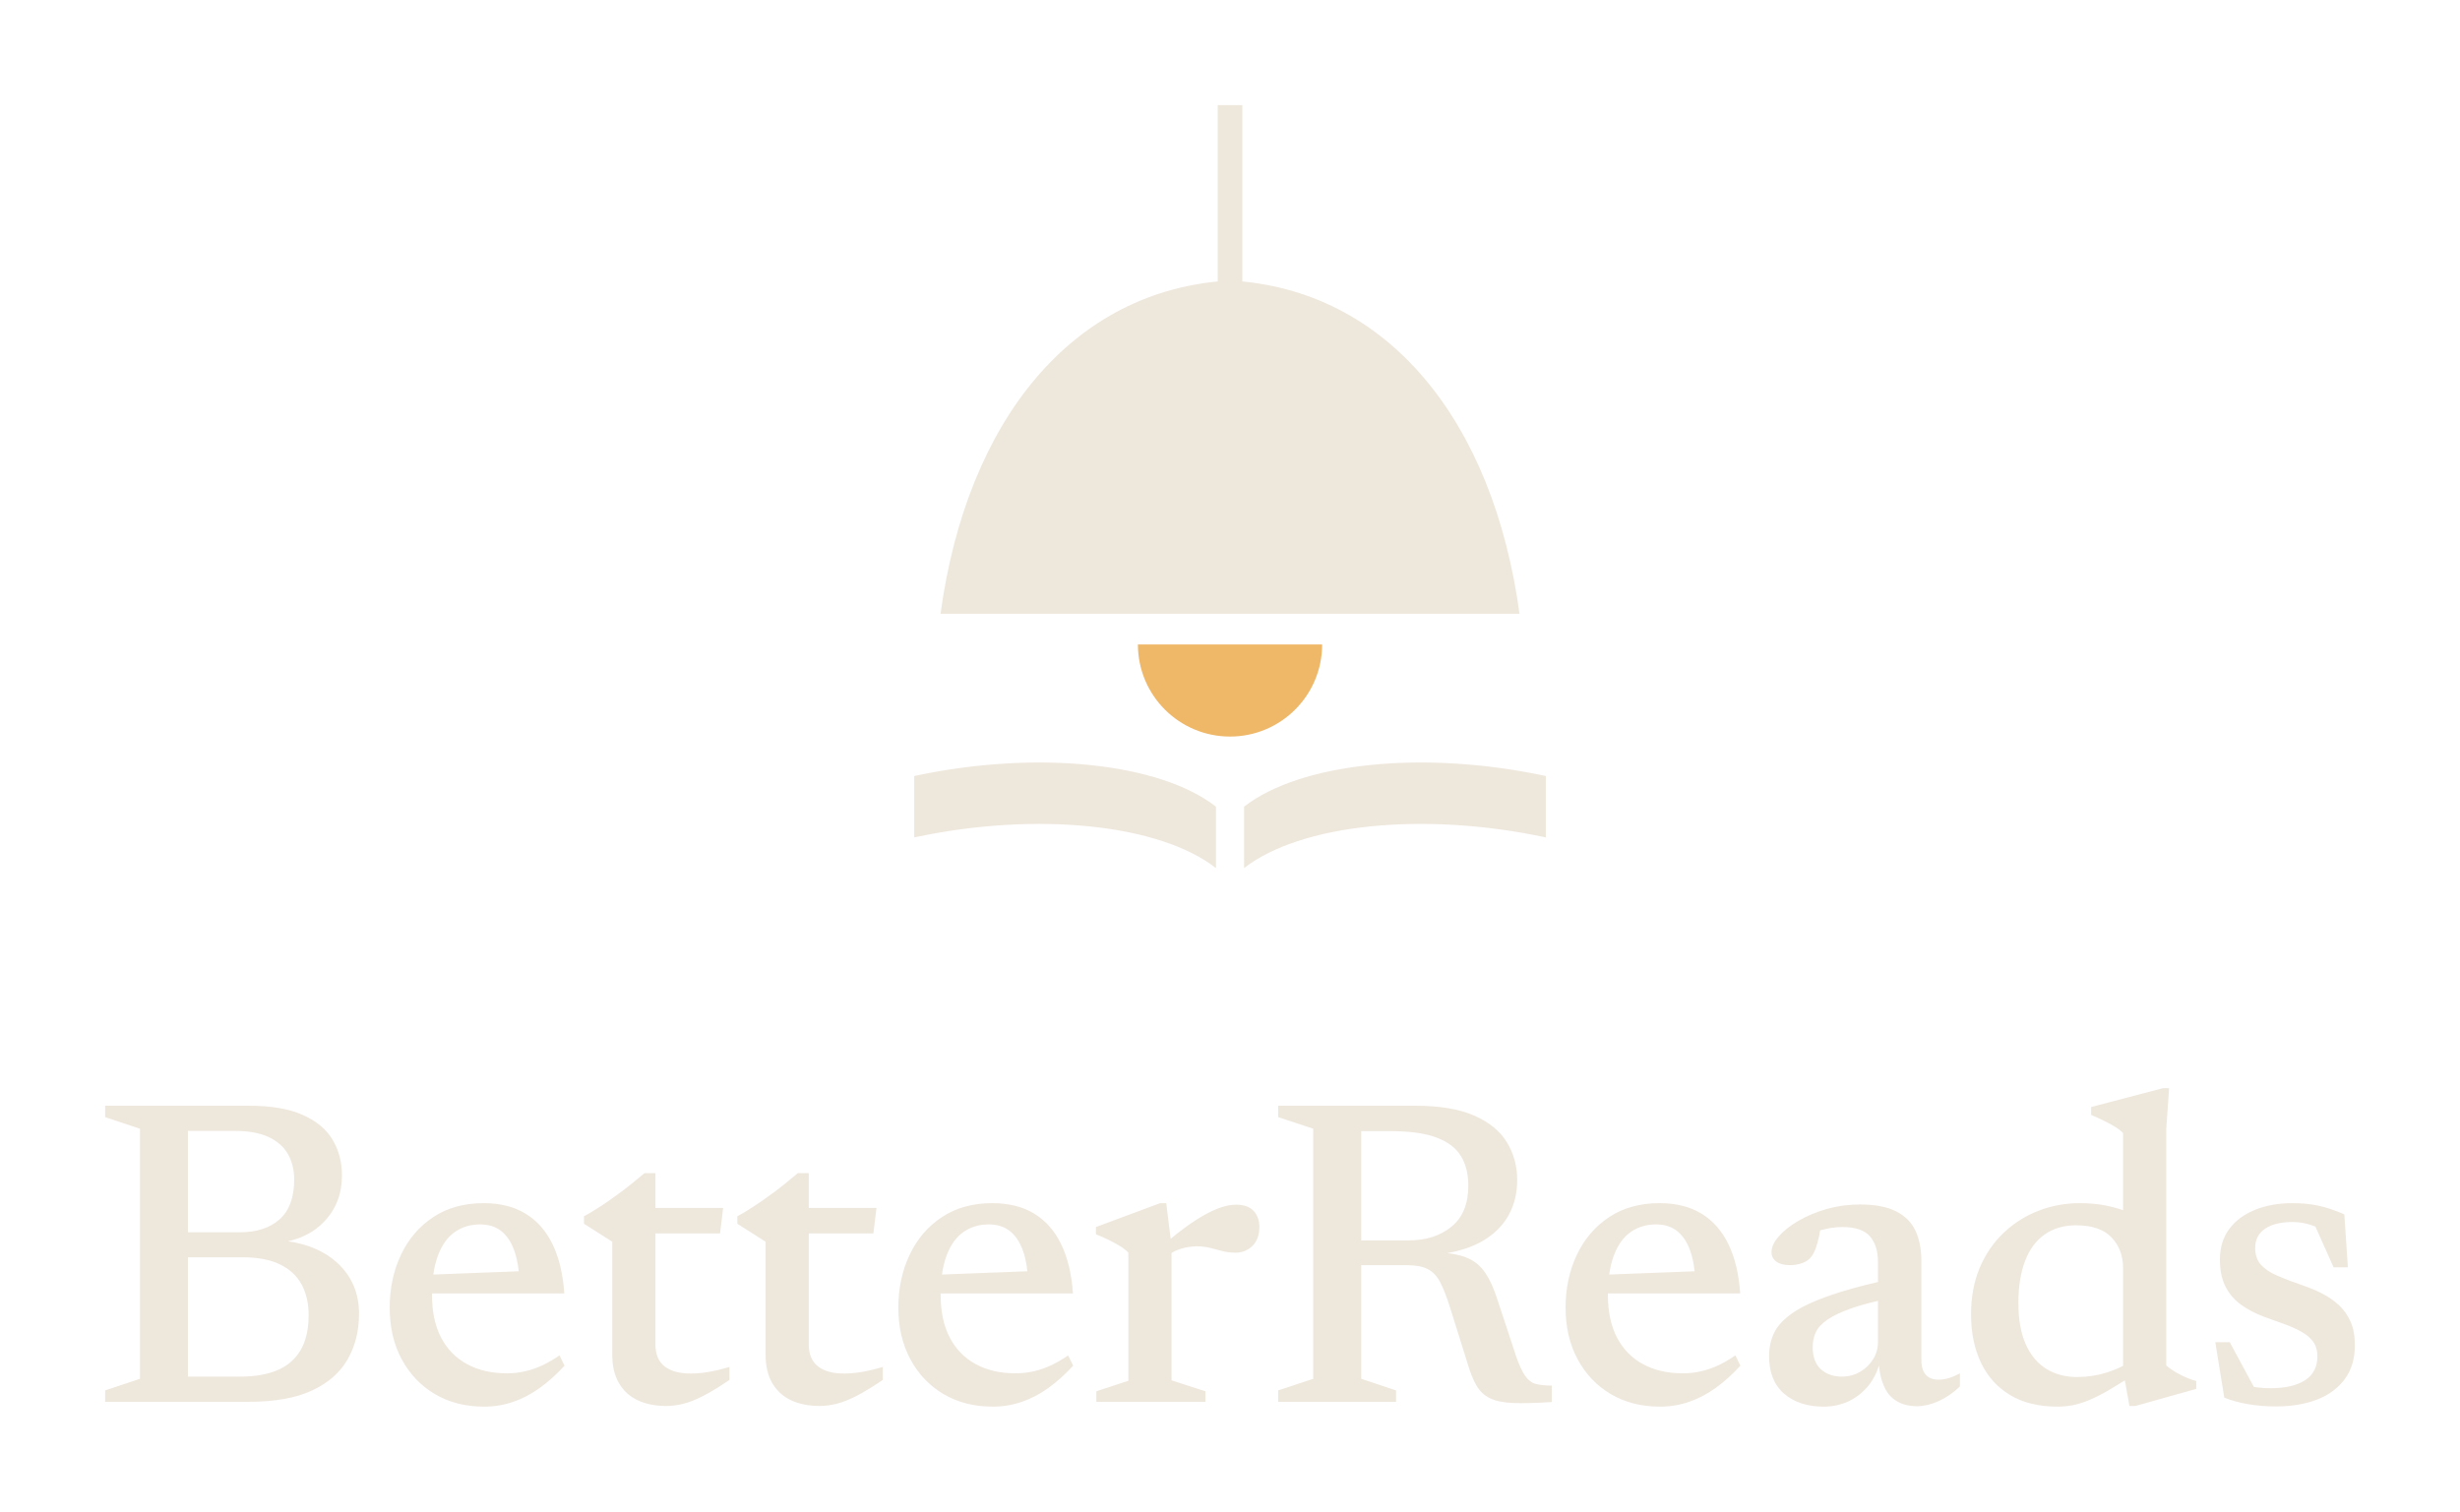
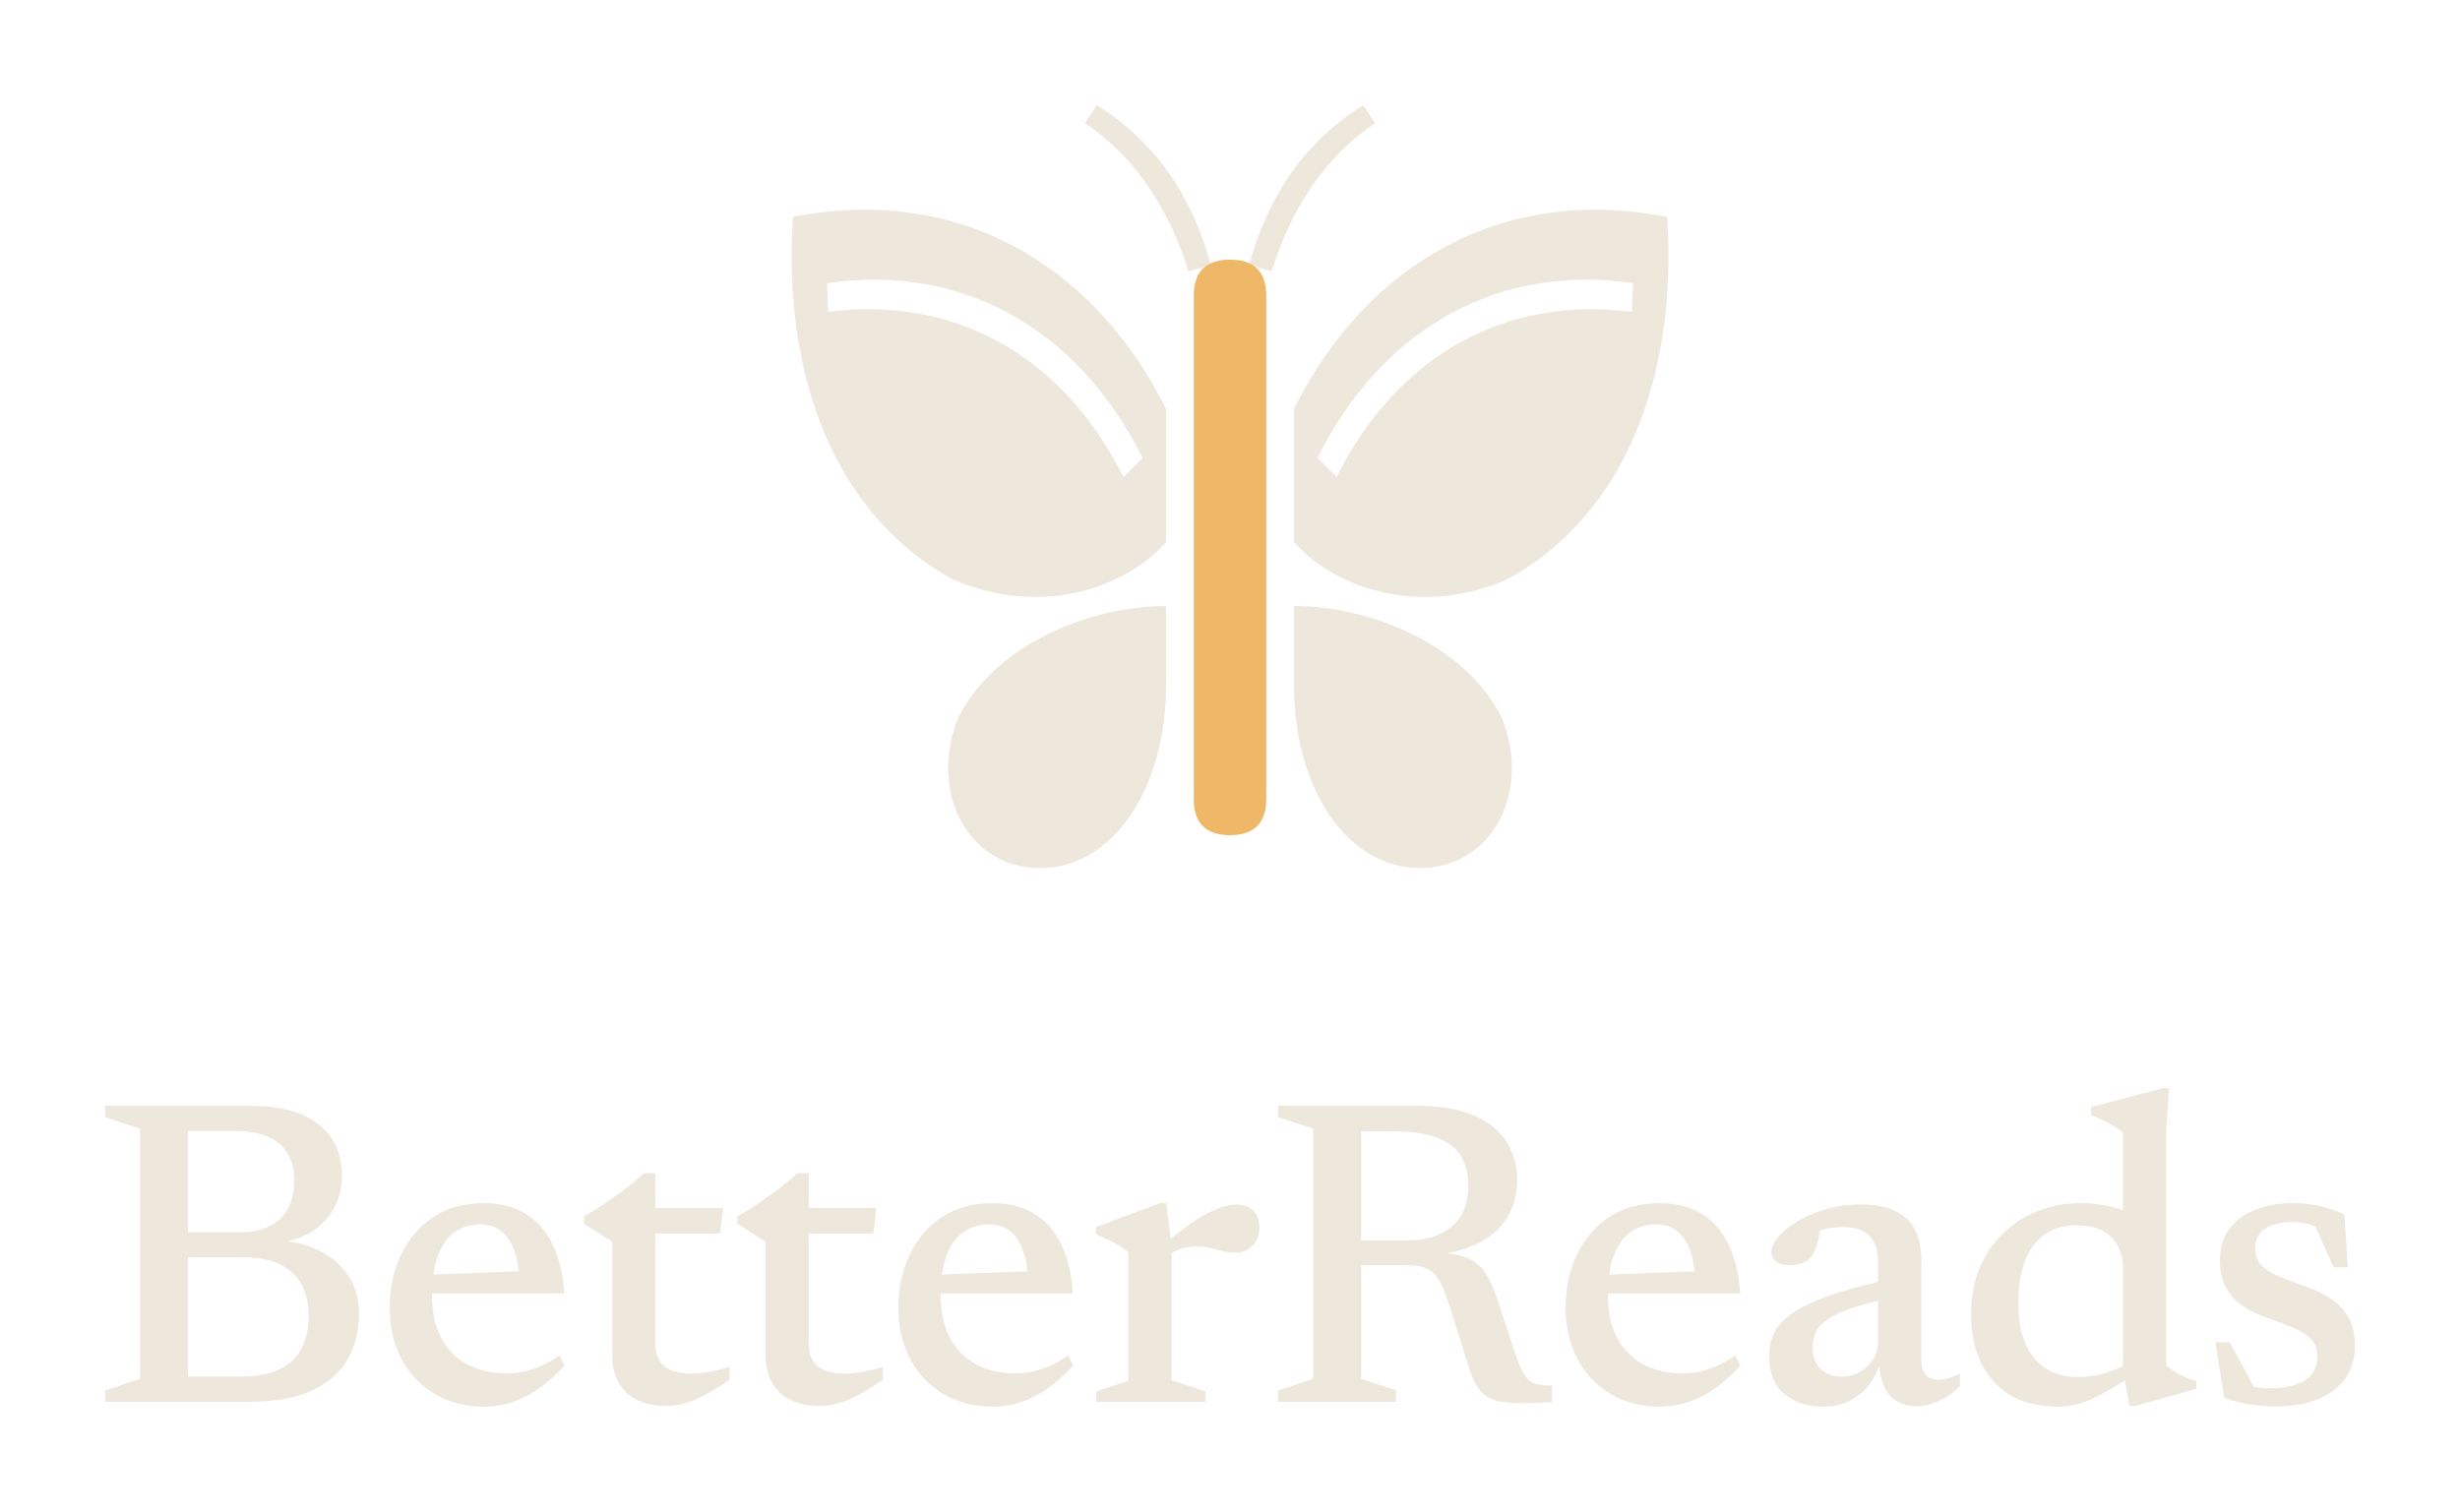
<svg xmlns="http://www.w3.org/2000/svg" viewBox="0 0 561.5 345.15" width="561.5" height="345.15">
-   <g transform="translate(180.64 15.99) scale(2.0023)">
-     <path fill="#eee7dc" d="M48.6 4H51.4V26H48.6ZM17 62C20 40 32 25 50 24C68 25 80 40 83 62ZM48.4 84C42 79 28 77.5 14 80.5V87.5C28 84.5 42 86 48.4 91ZM51.6 84C58 79 72 77.5 86 80.5V87.5C72 84.5 58 86 51.6 91Z" />
-     <path fill="#efb768" d="M39.5 65.5A10.5 10.5 0 0 0 60.5 65.5Z" />
+   <g transform="translate(159.09 -6.42) scale(2.4333)">
+     <path fill-rule="evenodd" fill="#eee7dc" d="M44 41C37 27 24 20 9 23C8 38 13 51 24 57C32 60.5 40 58 44 53.5ZM41.8 45.6C35.6 33.2 24.6 27.4 12.2 29.2L12.3 31.9C24 30.4 34.2 35.8 40 47.4ZM44 59.5C37 59.5 28 63 24.5 70C21.5 77.5 26 85 33.5 84C40 83 44 75.5 44 67ZM56 41C63 27 76 20 91 23C92 38 87 51 76 57C68 60.5 60 58 56 53.5ZM58.2 45.6C64.4 33.2 75.4 27.4 87.8 29.2L87.7 31.9C76 30.4 65.8 35.8 60 47.4ZM56 59.5C63 59.5 72 63 75.5 70C78.5 77.5 74 85 66.5 84C60 83 56 75.5 56 67ZM48.2 27.5Q45.5 17.5 37.5 12.5L36.4 14.2Q43.2 18.8 46.1 28.1ZM51.8 27.5Q54.5 17.5 62.5 12.5L63.6 14.2Q56.8 18.8 53.9 28.1Z" />
+     <path fill="#efb768" d="M46.6 30.4Q46.6 27 50 27L50 27Q53.4 27 53.4 30.4L53.4 77.6Q53.4 81 50 81L50 81Q46.6 81 46.6 77.6Z" />
  </g>
  <path fill="#eee7dc" d="M56.75 320.05L24 320.05L24 317.45L31.95 314.8L31.95 257.7L24 255.05L24 252.45L56.75 252.45Q64.35 252.45 69.05 254.53Q73.75 256.6 75.9 260.2Q78.05 263.8 78.05 268.35L78.05 268.35Q78.05 274.7 73.95 278.95L73.95 278.95Q70.8 282.25 65.75 283.4L65.75 283.4Q72.6 284.4 76.85 288.2L76.85 288.2Q81.95 292.8 81.95 299.95L81.95 299.95Q81.95 305.8 79.35 310.35Q76.75 314.9 71.2 317.48Q65.65 320.05 56.75 320.05L56.75 320.05M55.3 287.05L42.9 287.05L42.9 314.3L54.85 314.3Q59.8 314.3 63.28 312.85Q66.75 311.4 68.6 308.28Q70.45 305.15 70.45 300.2L70.45 300.2Q70.45 296.3 68.88 293.32Q67.3 290.35 63.95 288.7Q60.6 287.05 55.3 287.05L55.3 287.05M53.6 258.2L42.9 258.2L42.9 281.35L54.75 281.35Q60.5 281.35 63.83 278.38Q67.15 275.4 67.15 269.35L67.15 269.35Q67.15 265.95 65.7 263.45Q64.25 260.95 61.25 259.57Q58.25 258.2 53.6 258.2L53.6 258.2M110.4 274.7L110.4 274.7Q116.05 274.7 119.97 277.1Q123.9 279.5 126.13 284.1Q128.35 288.7 128.8 295.3L128.8 295.3L98.6 295.3Q98.6 295.45 98.6 295.65L98.6 295.65Q98.6 301.4 100.67 305.38Q102.75 309.35 106.6 311.45Q110.45 313.55 115.7 313.55L115.7 313.55Q117.9 313.55 119.93 313.07Q121.95 312.6 123.9 311.68Q125.85 310.75 127.7 309.45L127.7 309.45L128.85 311.8Q126.1 314.8 123.18 316.9Q120.25 319 117.1 320.07Q113.95 321.15 110.5 321.15L110.5 321.15Q104.1 321.15 99.25 318.28Q94.4 315.4 91.67 310.3Q88.95 305.2 88.95 298.6L88.95 298.6Q88.95 291.9 91.53 286.48Q94.1 281.05 98.9 277.88Q103.7 274.7 110.4 274.7M98.9 291L98.9 291L118.4 290.25Q118.1 287.4 117.3 285.3L117.3 285.3Q116.25 282.5 114.35 281.02Q112.45 279.55 109.6 279.55L109.6 279.55Q106.3 279.55 103.83 281.27Q101.35 283 100 286.55L100 286.55Q99.25 288.5 98.9 291M149.6 281.6L149.6 306.95Q149.6 310.3 151.68 311.95Q153.75 313.6 157.7 313.6L157.7 313.6Q159.55 313.6 161.75 313.23Q163.95 312.85 166.5 312.1L166.5 312.1L166.5 315.05Q163.2 317.3 160.65 318.63Q158.1 319.95 156.03 320.48Q153.95 321 152.1 321L152.1 321Q148.4 321 145.63 319.73Q142.85 318.45 141.3 315.82Q139.75 313.2 139.75 309.3L139.75 309.3L139.75 283.5L133.3 279.4L133.3 277.7Q134.75 276.9 136.17 276Q137.6 275.1 139 274.13Q140.4 273.15 141.78 272.13Q143.15 271.1 144.47 270.02Q145.8 268.95 147.1 267.85L147.1 267.85L149.6 267.85L149.6 275.8L165.05 275.8L164.35 281.6L149.6 281.6M184.6 281.6L184.6 306.95Q184.6 310.3 186.68 311.95Q188.75 313.6 192.7 313.6L192.7 313.6Q194.55 313.6 196.75 313.23Q198.95 312.85 201.5 312.1L201.5 312.1L201.5 315.05Q198.2 317.3 195.65 318.63Q193.1 319.95 191.03 320.48Q188.95 321 187.1 321L187.1 321Q183.4 321 180.63 319.73Q177.85 318.45 176.3 315.82Q174.75 313.2 174.75 309.3L174.75 309.3L174.75 283.5L168.3 279.4L168.3 277.7Q169.75 276.9 171.17 276Q172.6 275.1 174 274.13Q175.4 273.15 176.78 272.13Q178.15 271.1 179.47 270.02Q180.8 268.95 182.1 267.85L182.1 267.85L184.6 267.85L184.6 275.8L200.05 275.8L199.35 281.6L184.6 281.6M226.5 274.7L226.5 274.7Q232.15 274.7 236.07 277.1Q240 279.5 242.22 284.1Q244.45 288.7 244.9 295.3L244.9 295.3L214.7 295.3Q214.7 295.45 214.7 295.65L214.7 295.65Q214.7 301.4 216.78 305.38Q218.85 309.35 222.7 311.45Q226.55 313.55 231.8 313.55L231.8 313.55Q234 313.55 236.03 313.07Q238.05 312.6 240 311.68Q241.95 310.75 243.8 309.45L243.8 309.45L244.95 311.8Q242.2 314.8 239.28 316.9Q236.35 319 233.2 320.07Q230.05 321.15 226.6 321.15L226.6 321.15Q220.2 321.15 215.35 318.28Q210.5 315.4 207.78 310.3Q205.05 305.2 205.05 298.6L205.05 298.6Q205.05 291.9 207.63 286.48Q210.2 281.05 215 277.88Q219.8 274.7 226.5 274.7M215 291L215 291L234.5 290.25Q234.2 287.4 233.4 285.3L233.4 285.3Q232.35 282.5 230.45 281.02Q228.55 279.55 225.7 279.55L225.7 279.55Q222.4 279.55 219.92 281.27Q217.45 283 216.1 286.55L216.1 286.55Q215.35 288.5 215 291M282.1 275.05L282.1 275.05Q284.85 275.05 286.15 276.48Q287.45 277.9 287.45 280.15L287.45 280.15Q287.45 282.9 285.88 284.45Q284.3 286 282 286L282 286Q280.4 286 279 285.63Q277.6 285.25 276.18 284.9Q274.75 284.55 273.1 284.55L273.1 284.55Q271.95 284.55 270.65 284.82Q269.35 285.1 268.15 285.65L268.15 285.65Q267.75 285.85 267.4 286.05L267.4 286.05L267.4 315.15L275.15 317.65L275.15 320.05L250.25 320.05L250.25 317.65L257.55 315.25L257.55 286Q256.85 285.25 255.77 284.57Q254.7 283.9 253.3 283.2Q251.9 282.5 250.15 281.8L250.15 281.8L250.15 280.15L264.8 274.7L266.2 274.7L267.2 282.85Q268.8 281.5 270.25 280.45L270.25 280.45Q272.8 278.55 274.93 277.38Q277.05 276.2 278.82 275.63Q280.6 275.05 282.1 275.05M291.75 252.45L310.7 252.45L322.9 252.45Q331.35 252.45 336.48 254.7Q341.6 256.95 343.95 260.8Q346.3 264.65 346.3 269.4L346.3 269.4Q346.3 273.9 344.35 277.43Q342.4 280.95 338.55 283.25L338.55 283.25Q335.15 285.25 330.35 286.1L330.35 286.1Q333.3 286.45 335.25 287.35L335.25 287.35Q337.6 288.45 339.1 290.73Q340.6 293 341.8 296.75L341.8 296.75L345.95 309.35Q347.05 312.6 348.1 314.1Q349.15 315.6 350.58 315.98Q352 316.35 354.2 316.35L354.2 316.35L354.2 320.1Q348.8 320.45 345.45 320.32Q342.1 320.2 340.13 319.25Q338.15 318.3 337.03 316.38Q335.9 314.45 334.95 311.2L334.95 311.2L331.05 298.75Q329.85 294.9 328.73 292.75Q327.6 290.6 325.85 289.73Q324.1 288.85 321.05 288.85L321.05 288.85L310.7 288.85L310.7 314.8L318.65 317.45L318.65 320.05L291.75 320.05L291.75 317.45L299.75 314.8L299.75 257.7L291.75 255.05L291.75 252.45M310.7 283.2L321.5 283.2Q327.5 283.2 331.33 280.05Q335.15 276.9 335.15 270.7L335.15 270.7Q335.15 266.7 333.45 263.93Q331.75 261.15 327.85 259.7Q323.95 258.25 317.35 258.25L317.35 258.25L310.7 258.25L310.7 283.2M378.8 274.7L378.8 274.7Q384.45 274.7 388.38 277.1Q392.3 279.5 394.53 284.1Q396.75 288.7 397.2 295.3L397.2 295.3L367 295.3Q367 295.45 367 295.65L367 295.65Q367 301.4 369.08 305.38Q371.15 309.35 375 311.45Q378.85 313.55 384.1 313.55L384.1 313.55Q386.3 313.55 388.33 313.07Q390.35 312.6 392.3 311.68Q394.25 310.75 396.1 309.45L396.1 309.45L397.25 311.8Q394.5 314.8 391.58 316.9Q388.65 319 385.5 320.07Q382.35 321.15 378.9 321.15L378.9 321.15Q372.5 321.15 367.65 318.28Q362.8 315.4 360.08 310.3Q357.35 305.2 357.35 298.6L357.35 298.6Q357.35 291.9 359.93 286.48Q362.5 281.05 367.3 277.88Q372.1 274.7 378.8 274.7M367.3 291L367.3 291L386.8 290.25Q386.5 287.4 385.7 285.3L385.7 285.3Q384.65 282.5 382.75 281.02Q380.85 279.55 378 279.55L378 279.55Q374.7 279.55 372.23 281.27Q369.75 283 368.4 286.55L368.4 286.55Q367.65 288.5 367.3 291M428.65 292.7L428.65 292.7L428.65 288.1Q428.65 284.35 426.8 282.25Q424.95 280.15 420.55 280.15L420.55 280.15Q418.8 280.15 416.9 280.55L416.9 280.55Q416.15 280.7 415.45 280.9L415.45 280.9Q415.3 281.65 415.2 282.3L415.2 282.3Q414.85 283.85 414.45 284.98Q414.05 286.1 413.5 286.85L413.5 286.85Q412.7 287.9 411.38 288.38Q410.05 288.85 408.5 288.85L408.5 288.85Q406.55 288.85 405.45 288.03Q404.35 287.2 404.35 285.9L404.35 285.9Q404.35 284.15 406.03 282.25Q407.7 280.35 410.55 278.7Q413.4 277.05 417 276.02Q420.6 275 424.5 275L424.5 275Q429.65 275 432.75 276.55Q435.85 278.1 437.2 280.98Q438.55 283.85 438.55 287.9L438.55 287.9L438.55 310.5Q438.55 312 439 313Q439.45 314 440.33 314.5Q441.2 315 442.5 315L442.5 315Q443.6 315 444.85 314.63Q446.1 314.25 447.35 313.55L447.35 313.55L447.35 316.55Q445.05 318.75 442.48 319.9Q439.9 321.05 437.6 321.05L437.6 321.05Q434.8 321.05 432.85 319.85Q430.9 318.65 429.95 316.3L429.95 316.3Q429.1 314.35 428.9 311.75L428.9 311.75Q428.1 314.25 426.65 316.15L426.65 316.15Q424.75 318.55 422.1 319.85Q419.45 321.15 416.25 321.15L416.25 321.15Q410.65 321.15 407.23 318.2Q403.8 315.25 403.8 309.6L403.8 309.6Q403.8 306.65 404.98 304.25Q406.15 301.85 409.2 299.75Q412.25 297.65 417.75 295.75L417.75 295.75Q422.2 294.2 428.65 292.7M428.65 306.4L428.65 297Q425.2 297.8 422.75 298.65L422.75 298.65Q419.15 299.9 417.18 301.25Q415.2 302.6 414.48 304.13Q413.75 305.65 413.75 307.55L413.75 307.55Q413.75 310.9 415.6 312.6Q417.45 314.3 420.4 314.3L420.4 314.3Q422.7 314.3 424.58 313.2Q426.45 312.1 427.55 310.32Q428.65 308.55 428.65 306.4L428.65 306.4M486.05 321L485 315.15Q482.85 316.5 481.15 317.5L481.15 317.5Q478.5 319 476.55 319.78Q474.6 320.55 472.98 320.85Q471.35 321.15 469.65 321.15L469.65 321.15Q463.2 321.15 458.8 318.5Q454.4 315.85 452.15 311.1Q449.9 306.35 449.9 300.1L449.9 300.1Q449.9 294.1 451.9 289.4Q453.9 284.7 457.38 281.43Q460.85 278.15 465.3 276.43Q469.75 274.7 474.75 274.7L474.75 274.7Q477.45 274.7 479.9 275.1L479.9 275.1Q482.2 275.5 484.6 276.3L484.6 276.3L484.6 258.7Q483.95 258 482.83 257.3Q481.7 256.6 480.28 255.9Q478.85 255.2 477.3 254.55L477.3 254.55L477.3 252.75L493.7 248.45L495.1 248.45L494.45 257.75L494.45 311.75Q494.95 312.2 495.75 312.75Q496.55 313.3 497.53 313.8Q498.5 314.3 499.48 314.7Q500.45 315.1 501.3 315.3L501.3 315.3L501.3 317.1L487.4 321L486.05 321M484.6 311.85L484.6 289.55Q484.6 285.25 481.95 282.5Q479.3 279.75 473.9 279.75L473.9 279.75Q469.7 279.75 466.73 281.82Q463.75 283.9 462.23 287.88Q460.7 291.85 460.7 297.5L460.7 297.5Q460.7 303.1 462.35 306.85Q464 310.6 467.03 312.5Q470.05 314.4 474.1 314.4L474.1 314.4Q477.6 314.4 480.95 313.35L480.95 313.35Q482.8 312.75 484.6 311.85L484.6 311.85M523.2 274.7L523.2 274.7Q526.5 274.7 529.18 275.27Q531.85 275.85 535.1 277.25L535.1 277.25L535.9 289.35L532.65 289.35L528.5 280.05Q527.95 279.85 527.4 279.65L527.4 279.65Q525.4 279 523.3 279L523.3 279Q519.2 279 516.98 280.55Q514.75 282.1 514.75 284.9L514.75 284.9Q514.75 287.3 516.05 288.75Q517.35 290.2 519.78 291.25Q522.2 292.3 525.4 293.4L525.4 293.4Q527.8 294.2 529.98 295.3Q532.15 296.4 533.85 297.98Q535.55 299.55 536.53 301.78Q537.5 304 537.5 307.15L537.5 307.15Q537.5 311.7 535.23 314.82Q532.95 317.95 528.9 319.53Q524.85 321.1 519.5 321.1L519.5 321.1Q516.15 321.1 513.18 320.6Q510.2 320.1 507.7 319.1L507.7 319.1L505.65 306.45L508.95 306.45L514.45 316.65Q515 316.75 515.55 316.8L515.55 316.8Q516.9 316.95 518.2 316.95L518.2 316.95Q523.3 316.95 526.13 315.13Q528.95 313.3 528.95 309.7L528.95 309.7Q528.95 307.65 527.98 306.32Q527 305 525.3 304.05Q523.6 303.1 521.45 302.32Q519.3 301.55 516.95 300.7L516.95 300.7Q513.85 299.55 511.55 297.9Q509.25 296.25 507.98 293.75Q506.7 291.25 506.7 287.6L506.7 287.6Q506.7 283.45 508.83 280.6Q510.95 277.75 514.7 276.23Q518.45 274.7 523.2 274.7" />
</svg>
